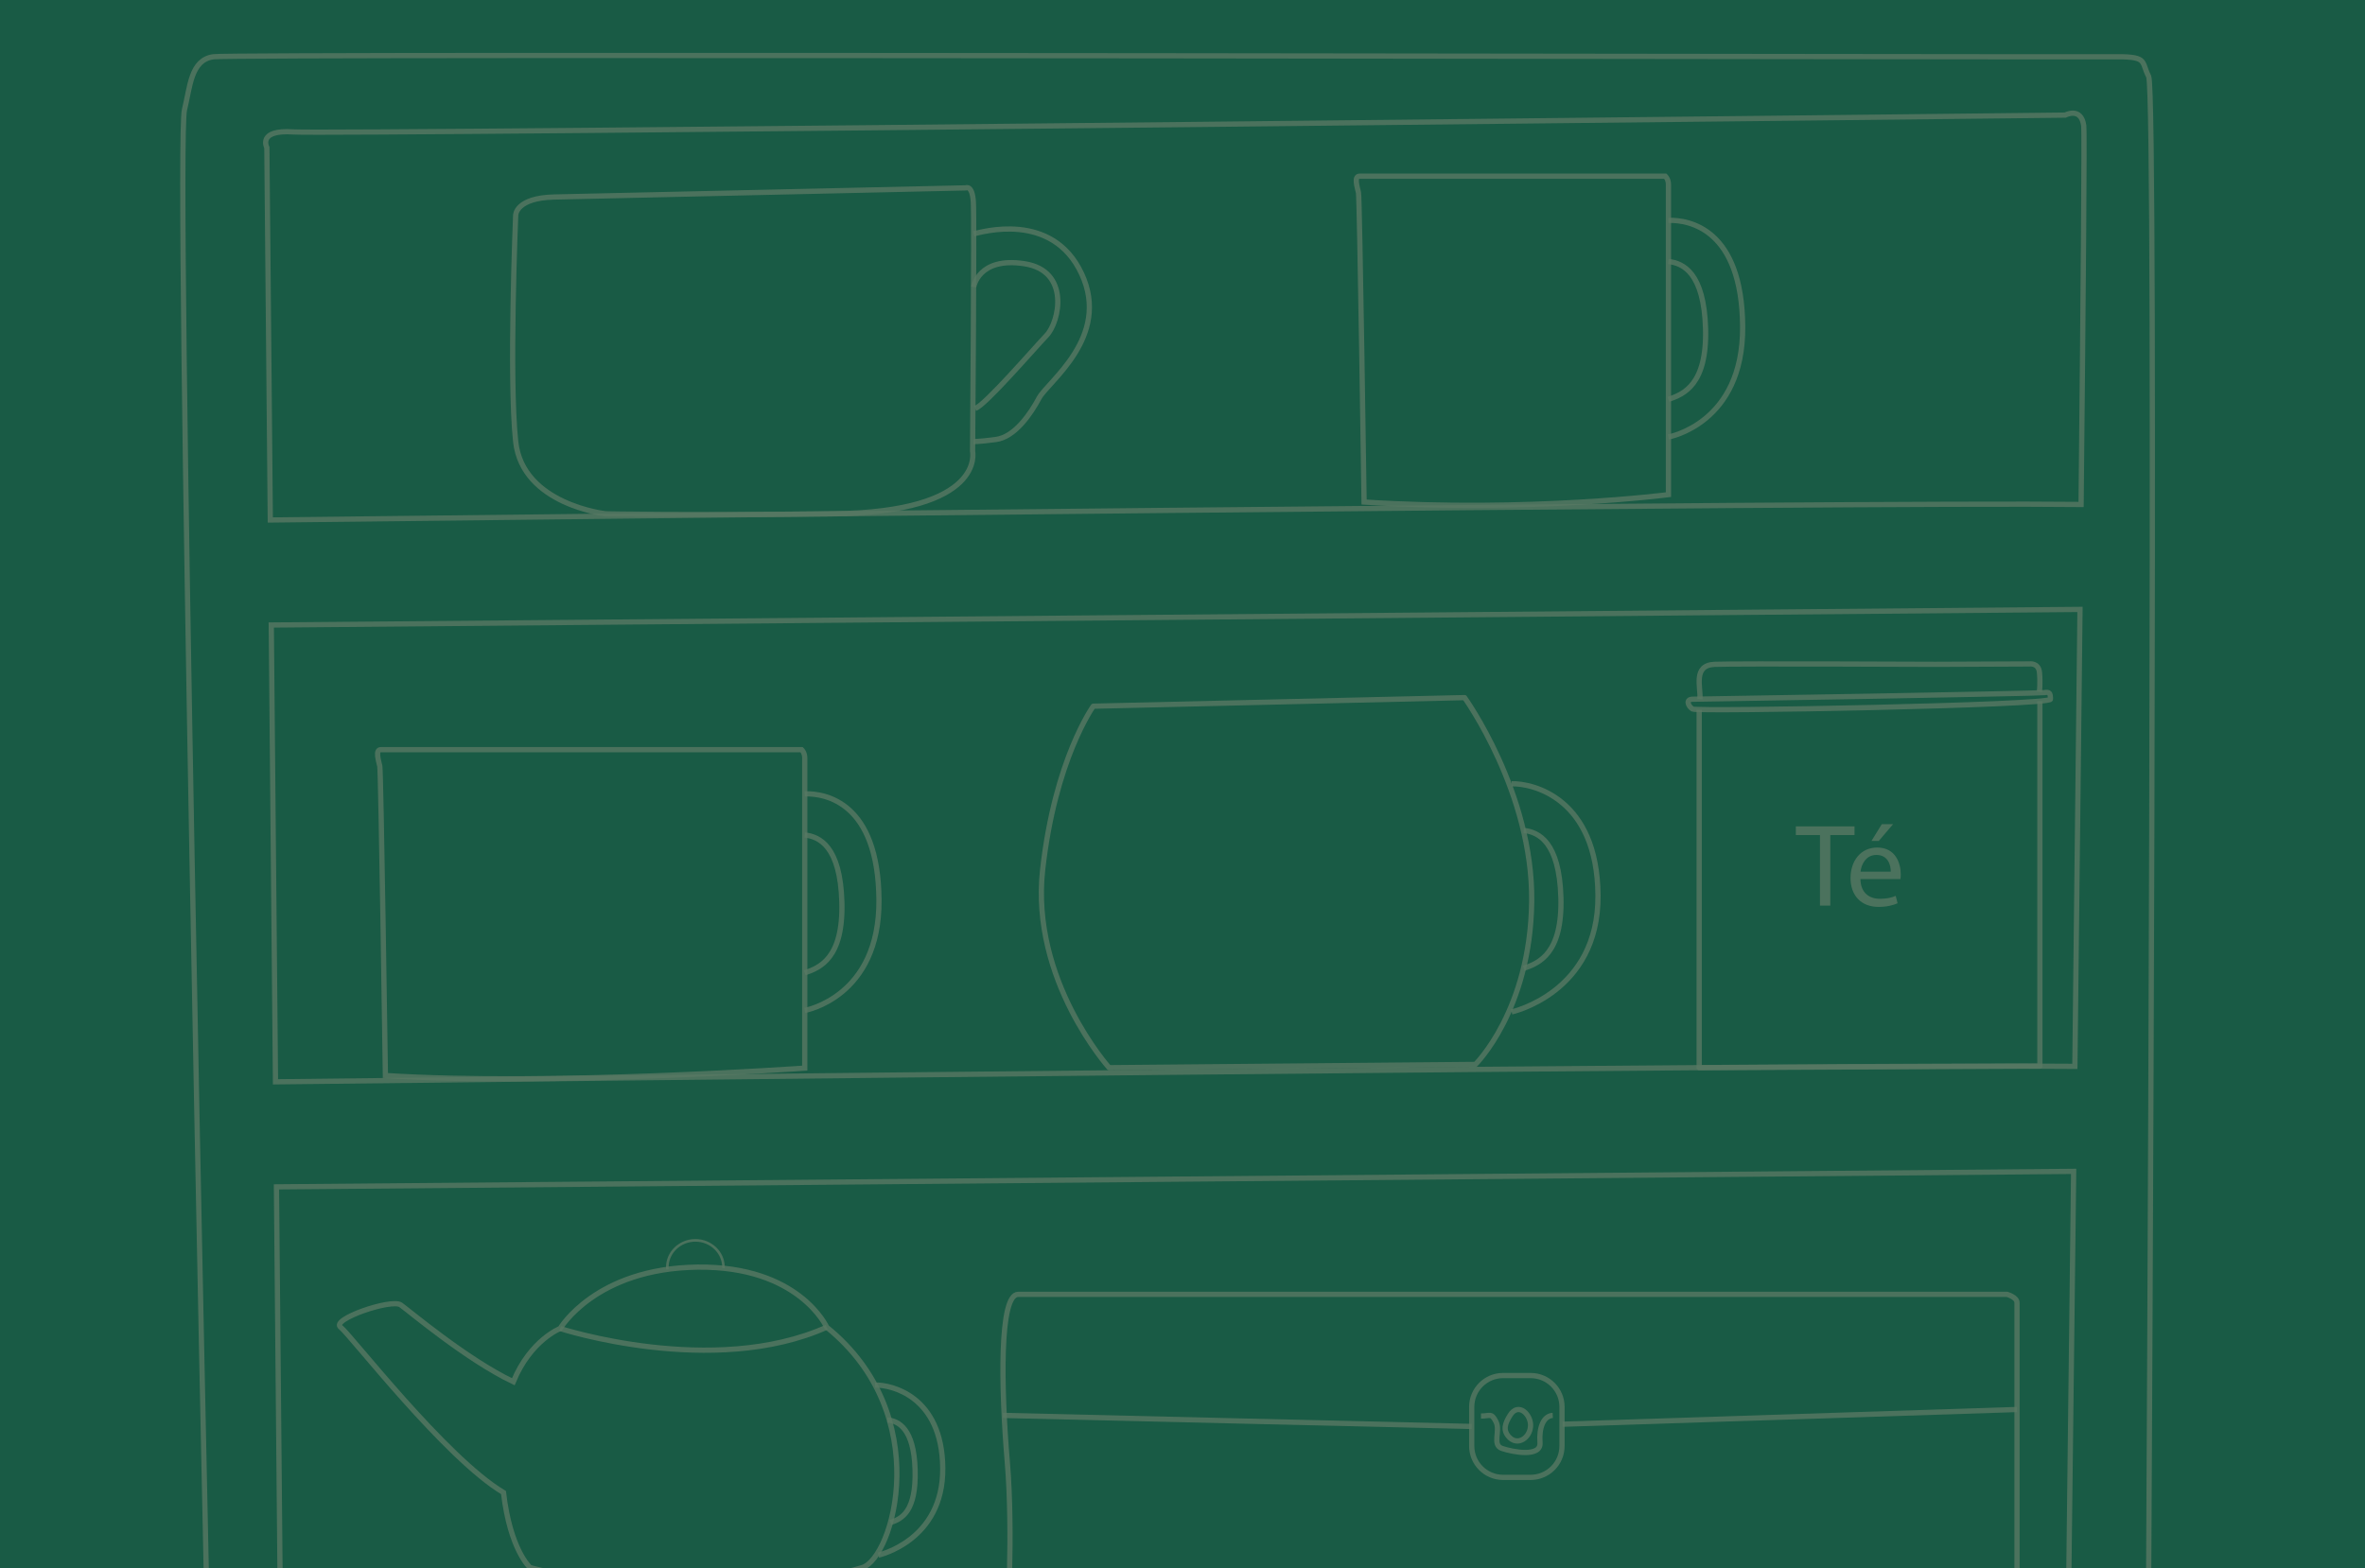
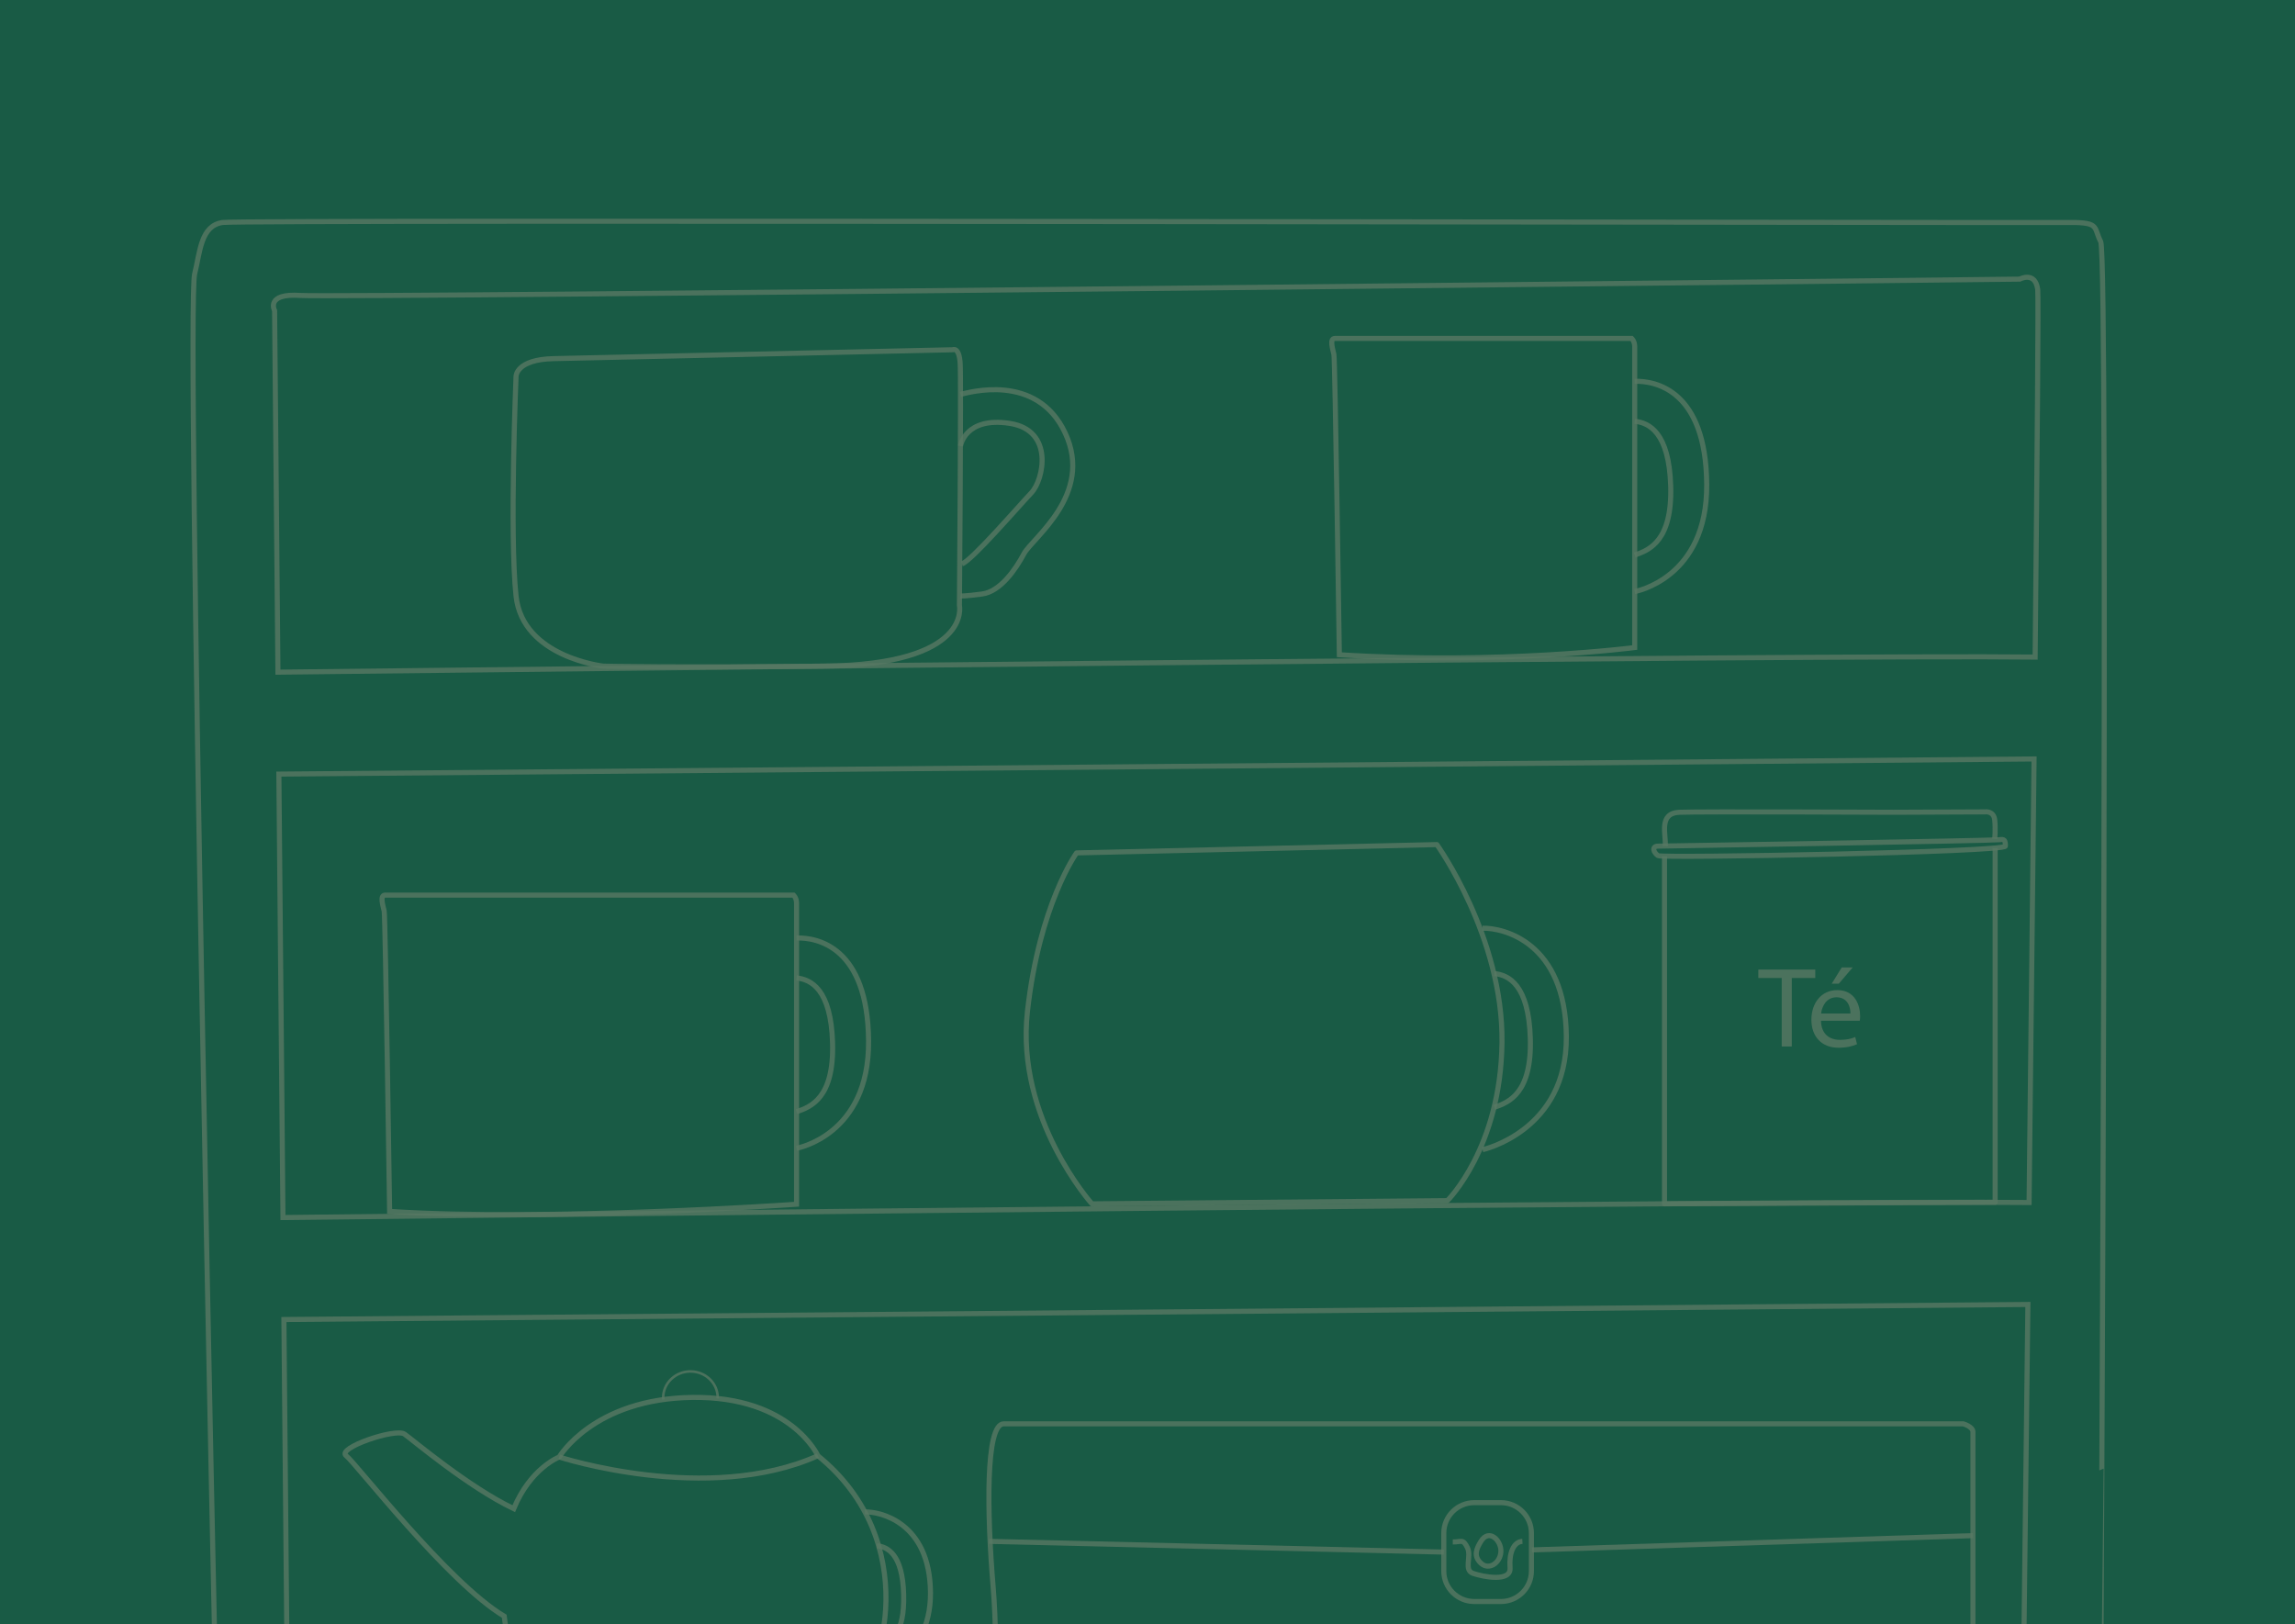
- <svg xmlns="http://www.w3.org/2000/svg" version="1.1" x="0px" y="0px" width="904.95px" height="600px" viewBox="-39.836 0 904.95 600" enable-background="new -39.836 0 904.95 600" xml:space="preserve">
+ <svg xmlns="http://www.w3.org/2000/svg" version="1.1" id="Capa_1" x="0px" y="0px" width="904.95px" height="640.223px" viewBox="0 0 904.95 640.223" enable-background="new 0 0 904.95 640.223" xml:space="preserve">
  <g id="Capa_4">
-     <rect x="-49.737" y="-3.681" fill="#195B45" width="928.713" height="611.903" />
+     <rect x="-49.737" y="-3.681" fill="#195B45" width="1028.712" height="696.181" />
  </g>
  <g id="Capa_3_1_">
-     <path opacity="0.8" fill="none" stroke="#587863" stroke-width="2" stroke-miterlimit="10" d="M782.343,29.299   c-3.157-6.201,0.157-7.799-14.957-7.577s-716.886-1.222-725.58,0S32.917,33.315,30.754,42   c-3.471,13.941,8.357,560.471,8.357,560.471L67.5,622.5l-1.552-168.218c72.854-0.624,599.265-5.132,687.682-5.933   c-1.11,94.885-2.021,169.15-2.021,169.15l30.734-15.029C782.343,602.471,785.5,35.5,782.343,29.299z M72.5,50.5   c14,1,677.916-6.444,677.916-6.444s6.084-3.288,7.084,4.078c0.325,2.397-0.186,63.552-1.021,144.952   c-83.379-1.006-616.57,5.065-692.886,5.945L62.277,56.5C62.277,56.5,58.5,49.5,72.5,50.5z M65.577,414.075l-1.613-174.848   c58.936-0.504,605.947-5.188,692.093-5.97c-0.597,55.867-1.294,117.576-1.958,174.898   C668.253,407.229,152.133,413.081,65.577,414.075z" />
+     <path opacity="0.8" fill="none" stroke="#587863" stroke-width="2" stroke-miterlimit="10" enable-background="new    " d="   M828.342,95.299c-3.156-6.201,0.158-7.799-14.957-7.577c-15.113,0.222-716.885-1.222-725.579,0   C79.112,88.944,78.917,99.315,76.754,108c-3.471,13.941,8.357,560.471,8.357,560.471L113.5,688.5l-1.552-168.218   c72.854-0.624,599.265-5.132,687.681-5.934c-1.109,94.886-2.02,169.15-2.02,169.15l30.732-15.029   C828.342,668.471,831.5,101.5,828.342,95.299z M118.5,116.5c14,1,677.917-6.444,677.917-6.444s6.084-3.288,7.084,4.078   c0.324,2.397-0.186,63.552-1.021,144.952c-83.379-1.006-616.57,5.065-692.886,5.945L108.277,122.5   C108.277,122.5,104.5,115.5,118.5,116.5z M111.577,480.075l-1.613-174.849c58.936-0.504,605.947-5.188,692.093-5.97   c-0.598,55.867-1.295,117.576-1.959,174.898C714.252,473.229,198.133,479.081,111.577,480.075z" />
  </g>
  <g id="Capa_2">
-     <path opacity="0.8" fill="none" stroke="#587863" stroke-width="2" stroke-miterlimit="10" d="M172.262,75.407l157.446-3.5   c0,0,2.509-1.28,2.904,5.446c0.419,7.129-0.295,95.389-0.295,95.389s5.202,23.293-53.504,23.919s-86.863,0-86.863,0   s-31.855-3.485-34.464-27.623s0-86.669,0-86.669S157.457,75.736,172.262,75.407z" />
-     <path opacity="0.8" fill="none" stroke="#587863" stroke-width="2" stroke-miterlimit="10" d="M332.745,89.501   c2.73-0.582,30.063-8.917,41.307,15.314s-12.988,41.333-16.284,47.516s-9.305,14.906-16.478,15.875s-8.546,0.775-8.546,0.775" />
-     <path opacity="0.8" fill="none" stroke="#587863" stroke-width="2" stroke-miterlimit="10" d="M333.342,156.303   c3.683-1.085,22.487-22.885,27.333-27.978s9.112-24.672-8.529-27.386s-19.402,8.917-19.402,8.917" />
-     <path opacity="0.8" fill="none" stroke="#587863" stroke-width="2" stroke-miterlimit="10" d="M480.372,67.443H597.4   c0,0,1.184,1.073,1.184,3.199s0,118.684,0,118.684s-53.356,6.852-116.463,2.834c0,0-1.682-116.255-2.139-118.385   S478.126,67.443,480.372,67.443z" />
-     <path opacity="0.8" fill="none" stroke="#587863" stroke-width="2" stroke-miterlimit="10" d="M598.584,84.345   c7.987-0.221,28.104,3.329,28.4,40.604s-28.4,42.304-28.4,42.304" />
-     <path opacity="0.8" fill="none" stroke="#587863" stroke-width="2" stroke-miterlimit="10" d="M598.584,100.099   c5.621,0.592,13.61,4.354,14.201,25.696s-8.285,25.092-14.201,27.063" />
-     <path opacity="0.8" fill="none" stroke="#587863" stroke-width="2" stroke-miterlimit="10" d="M105.884,286.944h161.028   c0,0,1.184,1.073,1.184,3.199s0,118.684,0,118.684s-97.356,6.852-160.463,2.834c0,0-1.682-116.255-2.139-118.386   S103.638,286.944,105.884,286.944z" />
-     <path opacity="0.8" fill="none" stroke="#587863" stroke-width="2" stroke-miterlimit="10" d="M268.096,303.847   c7.987-0.222,28.104,3.328,28.401,40.603c0.295,37.275-28.401,42.304-28.401,42.304" />
-     <path opacity="0.8" fill="none" stroke="#587863" stroke-width="2" stroke-miterlimit="10" d="M268.096,319.6   c5.621,0.592,13.61,4.354,14.201,25.695c0.59,21.342-8.285,25.092-14.201,27.063" />
-     <path opacity="0.8" fill="none" stroke="#587863" stroke-width="2" stroke-miterlimit="10" d="M349.765,495.417h378.37   c0,0,3.826,1.074,3.826,3.199c0,2.127,0,118.685,0,118.685s-182.336,9.217-386.369,5.199c0,0,2.337-35.202,0-63.034   C343.218,531.2,342.503,495.417,349.765,495.417z" />
-     <path opacity="0.8" fill="none" stroke="#587863" stroke-width="2" stroke-miterlimit="10" d="M557.852,553.473   c0,6.627-5.373,12-12,12h-10.546c-6.628,0-12-5.373-12-12v-14.974c0-6.627,5.372-12,12-12h10.546c6.627,0,12,5.373,12,12V553.473z" />
-     <path opacity="0.8" fill="none" stroke="#587863" stroke-width="2" stroke-miterlimit="10" d="M526.85,542   c3.543,0,3.985-1.33,5.757,2.214s-1.621,8.857,2.29,10.187s14.982,3.544,14.54-2.214s1.329-10.231,4.872-10.431" />
-     <path opacity="0.8" fill="none" stroke="#587863" stroke-width="2" stroke-miterlimit="10" d="M537.952,541.756   c3.229-5.297,8.223-0.198,7.86,4.23s-4.761,7.258-7.86,4.391S536.211,544.612,537.952,541.756z" />
-     <line opacity="0.8" fill="none" stroke="#587863" stroke-width="2" stroke-miterlimit="10" x1="343.944" y1="541.756" x2="523.306" y2="545.986" />
-     <line opacity="0.8" fill="none" stroke="#587863" stroke-width="2" stroke-miterlimit="10" x1="558.101" y1="545.127" x2="731.961" y2="539.496" />
-     <path opacity="0.8" fill="none" stroke="#587863" stroke-width="2" stroke-linejoin="round" stroke-miterlimit="10" d="   M378.506,270.298l142.065-3.283c0,0,26.188,36.411,25.685,78.065c-0.502,41.654-21.536,62.33-21.536,62.33l-140.162,1.257   c0,0-30.137-33.558-25.428-75.815S378.506,270.298,378.506,270.298z" />
-     <path opacity="0.8" fill="none" stroke="#587863" stroke-width="2" stroke-miterlimit="10" d="M538.619,300   c7.987-0.222,32.712,5.436,33.009,42.71c0.295,37.275-33.009,44.604-33.009,44.604" />
-     <path opacity="0.8" fill="none" stroke="#587863" stroke-width="2" stroke-miterlimit="10" d="M543.228,317.86   c5.621,0.592,13.61,4.354,14.201,25.695c0.59,21.342-8.285,25.092-14.201,27.063" />
-     <path opacity="0.8" fill="none" stroke="#587863" stroke-width="2" stroke-linejoin="round" stroke-miterlimit="10" d="   M610.637,267.628c0.35-4.616-2.793-12.999,5.589-13.348s84.487,0,84.487,0l36.007-0.155c0,0,3.492-0.543,3.842,3.298   s0,7.334,0,7.334" />
-     <path opacity="0.8" fill="none" stroke="#587863" stroke-width="2" stroke-linejoin="round" stroke-miterlimit="10" d="   M607.843,267.628c2.794,0,132.369-2.171,134.465-2.521s2.445,0.151,2.445,2.521s-135.164,4.814-136.91,3.766   S605.049,267.628,607.843,267.628z" />
-     <polyline opacity="0.8" fill="none" stroke="#587863" stroke-width="2" stroke-linejoin="round" stroke-miterlimit="10" points="   610.341,271.644 610.341,408.667 740.717,408.056 740.717,268.361  " />
+     <path opacity="0.8" fill="none" stroke="#587863" stroke-width="2" stroke-miterlimit="10" enable-background="new    " d="   M218.262,141.407l157.446-3.5c0,0,2.509-1.28,2.904,5.446c0.419,7.129-0.295,95.389-0.295,95.389s5.202,23.293-53.504,23.919   s-86.863,0-86.863,0s-31.855-3.485-34.464-27.623c-2.609-24.138,0-86.669,0-86.669S203.457,141.736,218.262,141.407z" />
+     <path opacity="0.8" fill="none" stroke="#587863" stroke-width="2" stroke-miterlimit="10" enable-background="new    " d="   M378.745,155.501c2.73-0.582,30.063-8.917,41.307,15.314c11.244,24.231-12.988,41.333-16.284,47.516s-9.305,14.906-16.478,15.875   c-7.173,0.969-8.546,0.775-8.546,0.775" />
+     <path opacity="0.8" fill="none" stroke="#587863" stroke-width="2" stroke-miterlimit="10" enable-background="new    " d="   M379.342,222.303c3.683-1.085,22.487-22.885,27.333-27.978c4.846-5.093,9.112-24.672-8.529-27.386s-19.402,8.917-19.402,8.917" />
+     <path opacity="0.8" fill="none" stroke="#587863" stroke-width="2" stroke-miterlimit="10" enable-background="new    " d="   M526.372,133.443h117.029c0,0,1.184,1.073,1.184,3.199s0,118.684,0,118.684s-53.355,6.852-116.463,2.834   c0,0-1.682-116.255-2.139-118.385S524.125,133.443,526.372,133.443z" />
+     <path opacity="0.8" fill="none" stroke="#587863" stroke-width="2" stroke-miterlimit="10" enable-background="new    " d="   M644.584,150.345c7.986-0.221,28.104,3.329,28.4,40.604c0.295,37.275-28.4,42.304-28.4,42.304" />
+     <path opacity="0.8" fill="none" stroke="#587863" stroke-width="2" stroke-miterlimit="10" enable-background="new    " d="   M644.584,166.099c5.621,0.592,13.609,4.354,14.201,25.696c0.59,21.342-8.285,25.092-14.201,27.063" />
+     <path opacity="0.8" fill="none" stroke="#587863" stroke-width="2" stroke-miterlimit="10" enable-background="new    " d="   M151.884,352.943h161.028c0,0,1.184,1.074,1.184,3.199c0,2.127,0,118.685,0,118.685s-97.356,6.852-160.463,2.834   c0,0-1.682-116.255-2.139-118.386S149.638,352.943,151.884,352.943z" />
+     <path opacity="0.8" fill="none" stroke="#587863" stroke-width="2" stroke-miterlimit="10" enable-background="new    " d="   M314.096,369.848c7.987-0.223,28.104,3.327,28.401,40.603c0.295,37.274-28.401,42.304-28.401,42.304" />
+     <path opacity="0.8" fill="none" stroke="#587863" stroke-width="2" stroke-miterlimit="10" enable-background="new    " d="   M314.096,385.6c5.621,0.593,13.61,4.354,14.201,25.695c0.59,21.342-8.285,25.092-14.201,27.063" />
+     <path opacity="0.8" fill="none" stroke="#587863" stroke-width="2" stroke-miterlimit="10" enable-background="new    " d="   M395.765,561.417h378.37c0,0,3.826,1.074,3.826,3.199c0,2.127,0,118.685,0,118.685s-182.336,9.217-386.37,5.199   c0,0,2.337-35.202,0-63.034C389.218,597.2,388.503,561.417,395.765,561.417z" />
+     <path opacity="0.8" fill="none" stroke="#587863" stroke-width="2" stroke-miterlimit="10" enable-background="new    " d="   M603.852,619.473c0,6.627-5.373,12-12,12h-10.547c-6.627,0-12-5.373-12-12v-14.974c0-6.627,5.373-12,12-12h10.547   c6.627,0,12,5.373,12,12V619.473z" />
+     <path opacity="0.8" fill="none" stroke="#587863" stroke-width="2" stroke-miterlimit="10" enable-background="new    " d="   M572.85,608c3.543,0,3.984-1.33,5.758,2.214c1.771,3.544-1.621,8.857,2.289,10.188s14.982,3.544,14.539-2.214   c-0.441-5.759,1.33-10.231,4.873-10.432" />
+     <path opacity="0.8" fill="none" stroke="#587863" stroke-width="2" stroke-miterlimit="10" enable-background="new    " d="   M583.952,607.756c3.229-5.297,8.223-0.198,7.861,4.23c-0.363,4.428-4.762,7.258-7.861,4.391   C580.854,613.51,582.211,610.612,583.952,607.756z" />
+     <line opacity="0.8" fill="none" stroke="#587863" stroke-width="2" stroke-miterlimit="10" enable-background="new    " x1="389.944" y1="607.756" x2="569.305" y2="611.986" />
+     <line opacity="0.8" fill="none" stroke="#587863" stroke-width="2" stroke-miterlimit="10" enable-background="new    " x1="604.1" y1="611.127" x2="777.961" y2="605.496" />
+     <path opacity="0.8" fill="none" stroke="#587863" stroke-width="2" stroke-linejoin="round" stroke-miterlimit="10" enable-background="new    " d="   M424.506,336.298l142.065-3.282c0,0,26.188,36.41,25.686,78.064s-21.537,62.33-21.537,62.33l-140.161,1.257   c0,0-30.137-33.558-25.428-75.815C409.839,356.596,424.506,336.298,424.506,336.298z" />
+     <path opacity="0.8" fill="none" stroke="#587863" stroke-width="2" stroke-miterlimit="10" enable-background="new    " d="   M584.62,366c7.986-0.223,32.711,5.436,33.008,42.71c0.295,37.275-33.008,44.604-33.008,44.604" />
+     <path opacity="0.8" fill="none" stroke="#587863" stroke-width="2" stroke-miterlimit="10" enable-background="new    " d="   M589.229,383.86c5.619,0.592,13.609,4.354,14.199,25.694c0.592,21.343-8.283,25.093-14.199,27.063" />
+     <path opacity="0.8" fill="none" stroke="#587863" stroke-width="2" stroke-linejoin="round" stroke-miterlimit="10" enable-background="new    " d="   M656.637,333.628c0.35-4.616-2.793-12.999,5.588-13.349c8.383-0.348,84.488,0,84.488,0l36.006-0.154c0,0,3.492-0.543,3.844,3.298   c0.35,3.841,0,7.334,0,7.334" />
+     <path opacity="0.8" fill="none" stroke="#587863" stroke-width="2" stroke-linejoin="round" stroke-miterlimit="10" enable-background="new    " d="   M653.842,333.628c2.795,0,132.369-2.171,134.465-2.521c2.098-0.351,2.445,0.15,2.445,2.521s-135.164,4.813-136.91,3.767   C652.096,336.346,651.049,333.628,653.842,333.628z" />
+     <polyline opacity="0.8" fill="none" stroke="#587863" stroke-width="2" stroke-linejoin="round" stroke-miterlimit="10" enable-background="new    " points="   656.34,337.645 656.34,474.667 786.717,474.056 786.717,334.361  " />
    <g opacity="0.8">
-       <path fill="#587863" d="M656.559,319.63h-9.225v-3.33h22.454v3.33h-9.27v26.999h-3.96V319.63z" />
-       <path fill="#587863" d="M672.038,336.459c0.09,5.355,3.465,7.56,7.469,7.56c2.835,0,4.59-0.494,6.03-1.124l0.72,2.834    c-1.395,0.631-3.824,1.396-7.289,1.396c-6.705,0-10.71-4.455-10.71-11.024c0-6.57,3.87-11.7,10.215-11.7    c7.154,0,8.999,6.21,8.999,10.215c0,0.811-0.045,1.396-0.135,1.845H672.038z M683.647,333.624c0.045-2.475-1.035-6.39-5.49-6.39    c-4.05,0-5.76,3.646-6.074,6.39H683.647z M684.547,315.445l-5.489,6.435h-2.79l3.96-6.435H684.547z" />
+       <path fill="#587863" d="M702.559,385.63h-9.225v-3.33h22.453v3.33h-9.27v26.999h-3.961V385.63H702.559z" />
+       <path fill="#587863" d="M718.038,402.459c0.09,5.355,3.465,7.56,7.469,7.56c2.836,0,4.59-0.493,6.031-1.124l0.719,2.835    c-1.395,0.631-3.824,1.396-7.289,1.396c-6.705,0-10.709-4.455-10.709-11.024s3.869-11.699,10.215-11.699    c7.154,0,8.998,6.21,8.998,10.215c0,0.811-0.045,1.396-0.135,1.845h-15.299V402.459z M729.647,399.624    c0.045-2.475-1.035-6.39-5.49-6.39c-4.049,0-5.76,3.646-6.074,6.39H729.647z M730.547,381.445l-5.49,6.435h-2.789l3.961-6.435    H730.547z" />
    </g>
-     <path opacity="0.8" fill="none" stroke="#587863" stroke-width="2" stroke-miterlimit="10" d="M174.5,508.5c0,0,58.5,19,102-0.5" />
-     <path opacity="0.8" fill="none" stroke="#587863" stroke-width="2" stroke-miterlimit="10" d="M276.5,508c0,0-10.5-23.5-49.5-23   s-52.5,23.5-52.5,23.5s-11.345,4.385-17.926,20.373c-17.885-8.533-39.875-27.155-43.074-29.408C110,497,86.5,505,90.5,508   c3.667,2.75,40.09,50.031,62.323,63.283C155.395,593.385,163,600,163,600s66.725,18.5,127.112,0   C302.042,596.346,318,541.5,276.5,508z" />
-     <path opacity="0.8" fill="none" stroke="#587863" stroke-miterlimit="10" d="M215.529,485.852   c-0.019-0.253-0.029-0.508-0.029-0.766c0-5.706,4.813-10.331,10.75-10.331S237,479.38,237,485.086c0,0.303,0.026,0.007,0,0.303" />
-     <path opacity="0.8" fill="none" stroke="#587863" stroke-width="2" stroke-miterlimit="10" d="M295.032,530.15   c5.952-0.165,25.649,4.056,25.871,31.833c0.22,27.777-24.598,33.238-24.598,33.238" />
-     <path opacity="0.8" fill="none" stroke="#587863" stroke-width="2" stroke-miterlimit="10" d="M299.739,543.465   c4.189,0.441,10.143,3.244,10.583,19.148c0.439,15.904-5.026,18.698-9.435,20.167" />
+     <path opacity="0.8" fill="none" stroke="#587863" stroke-width="2" stroke-miterlimit="10" enable-background="new    " d="   M220.5,574.5c0,0,58.5,19,102-0.5" />
+     <path opacity="0.8" fill="none" stroke="#587863" stroke-width="2" stroke-miterlimit="10" enable-background="new    " d="   M322.5,574c0,0-10.5-23.5-49.5-23s-52.5,23.5-52.5,23.5s-11.345,4.385-17.926,20.373c-17.885-8.533-39.875-27.155-43.074-29.408   C156,563,132.5,571,136.5,574c3.667,2.75,40.09,50.031,62.323,63.283C201.395,659.385,209,666,209,666s66.725,18.5,127.112,0   C348.042,662.346,364,607.5,322.5,574z" />
+     <path opacity="0.8" fill="none" stroke="#587863" stroke-miterlimit="10" enable-background="new    " d="M261.529,551.852   c-0.019-0.253-0.029-0.508-0.029-0.766c0-5.706,4.813-10.331,10.75-10.331S283,545.38,283,551.086c0,0.303,0.026,0.007,0,0.303" />
+     <path opacity="0.8" fill="none" stroke="#587863" stroke-width="2" stroke-miterlimit="10" enable-background="new    " d="   M341.032,596.15c5.952-0.165,25.649,4.056,25.871,31.833c0.22,27.776-24.598,33.237-24.598,33.237" />
+     <path opacity="0.8" fill="none" stroke="#587863" stroke-width="2" stroke-miterlimit="10" enable-background="new    " d="   M345.739,609.465c4.189,0.441,10.143,3.244,10.583,19.148c0.439,15.903-5.026,18.697-9.435,20.167" />
  </g>
</svg>
